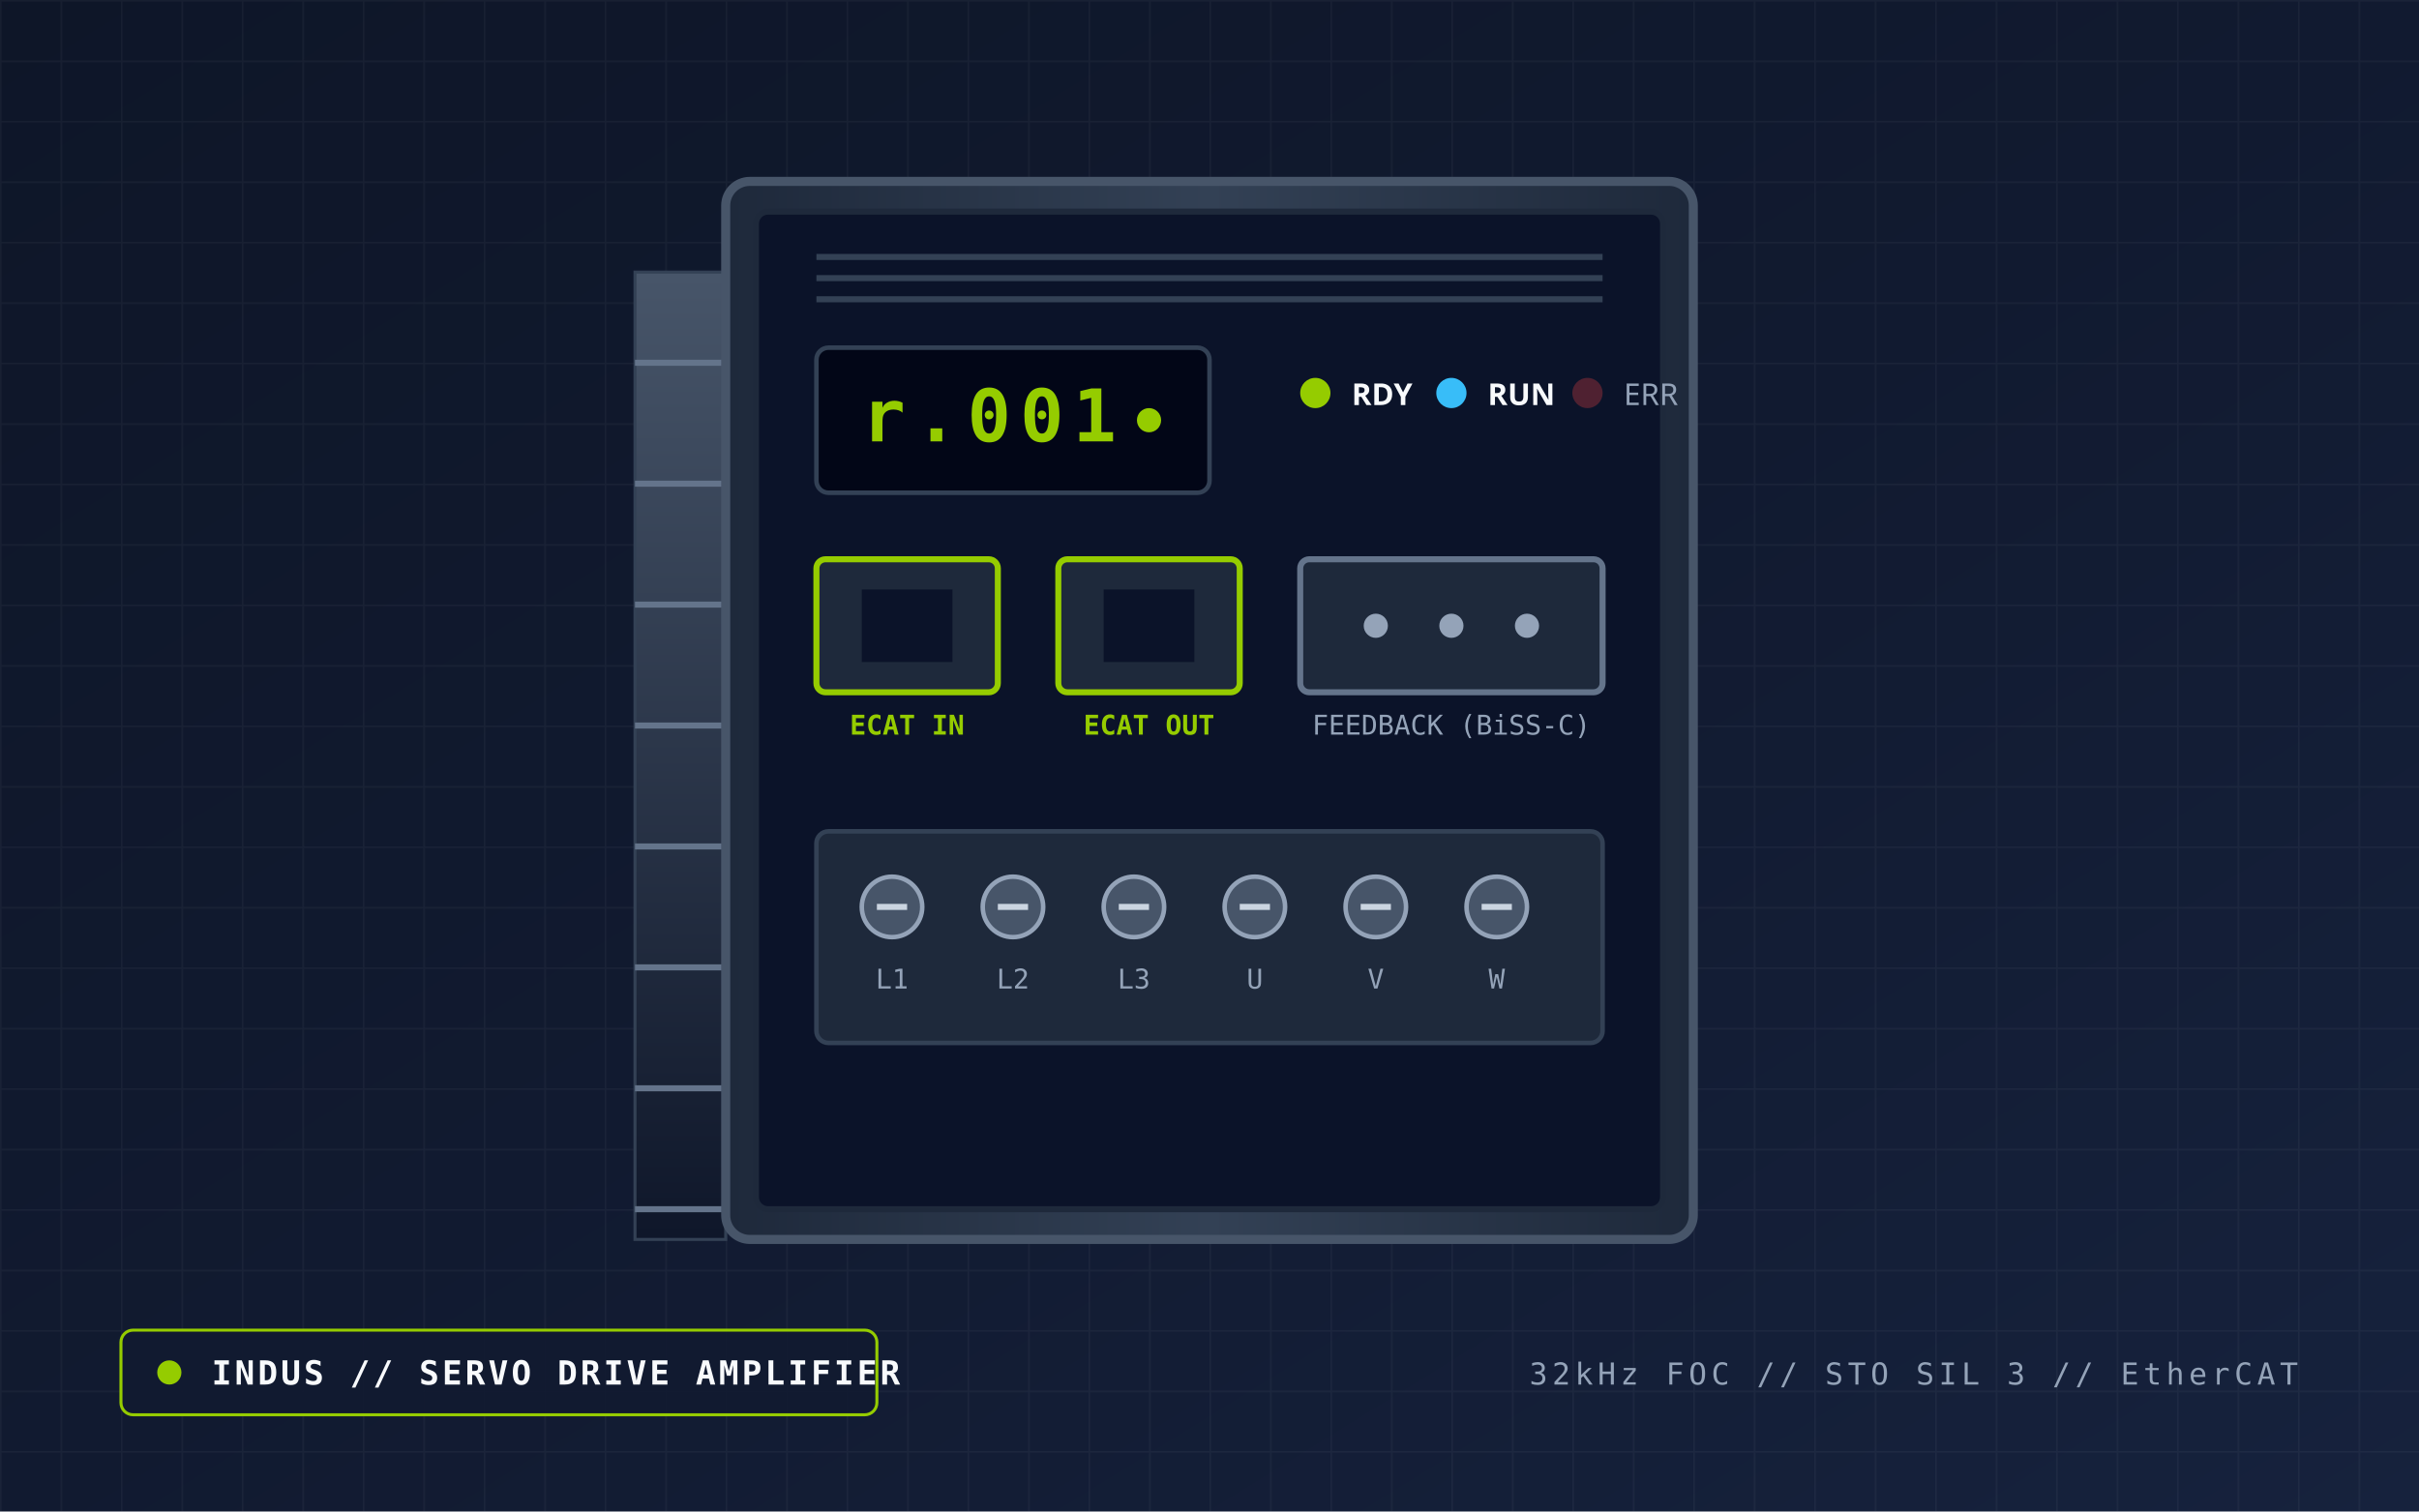
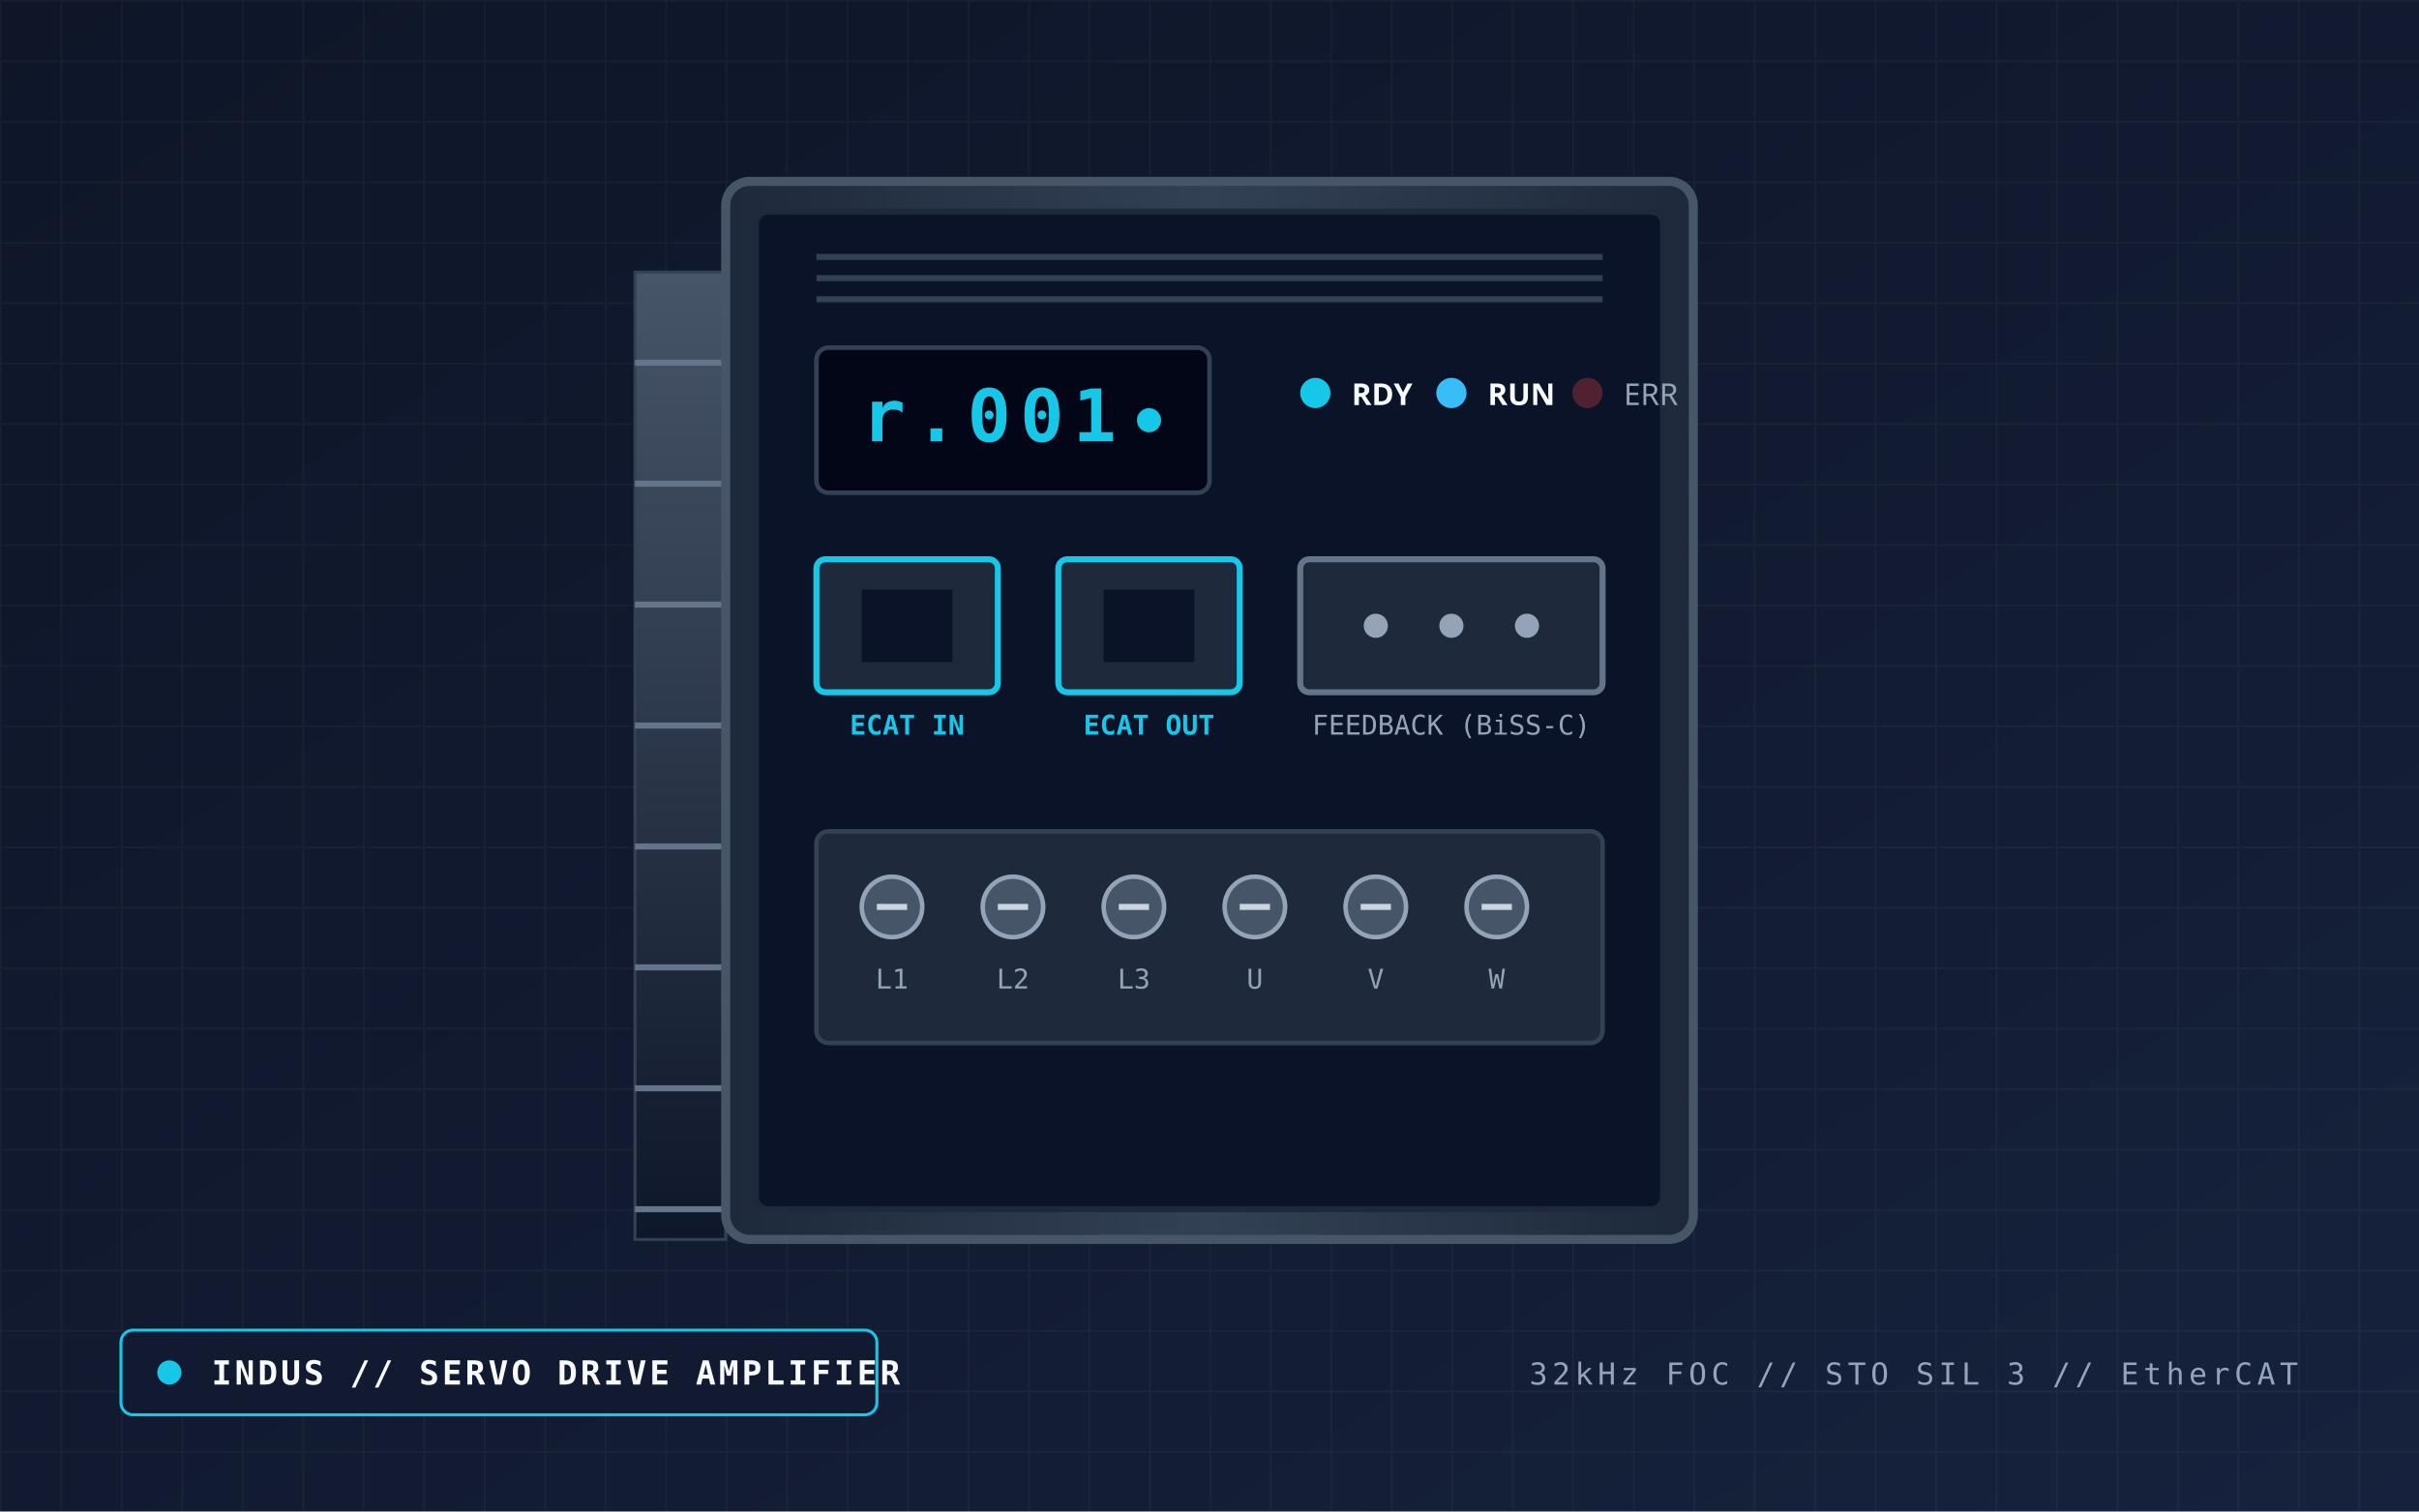
<svg xmlns="http://www.w3.org/2000/svg" viewBox="0 0 800 500" width="800" height="500">
  <defs>
    <linearGradient id="driveBg" x1="0%" y1="0%" x2="100%" y2="100%">
      <stop offset="0%" stop-color="#0E1628" />
      <stop offset="50%" stop-color="#111A30" />
      <stop offset="100%" stop-color="#16223D" />
    </linearGradient>
    <linearGradient id="chassisGrad" x1="0%" y1="0%" x2="100%" y2="0%">
      <stop offset="0%" stop-color="#1E293B" />
      <stop offset="50%" stop-color="#334155" />
      <stop offset="100%" stop-color="#1E293B" />
    </linearGradient>
    <linearGradient id="finGrad" x1="0%" y1="0%" x2="0%" y2="100%">
      <stop offset="0%" stop-color="#475569" />
      <stop offset="100%" stop-color="#0F172A" />
    </linearGradient>
    <pattern id="grid" width="20" height="20" patternUnits="userSpaceOnUse">
      <path d="M 20 0 L 0 0 0 20" fill="none" stroke="rgba(255,255,255,0.04)" stroke-width="1" />
    </pattern>
  </defs>
  <rect width="800" height="500" fill="url(#driveBg)" />
  <rect width="800" height="500" fill="url(#grid)" />
  <g transform="translate(240, 70)">
    <rect x="-30" y="20" width="30" height="320" fill="url(#finGrad)" stroke="#334155" stroke-width="1" />
    <line x1="-30" y1="50" x2="0" y2="50" stroke="#64748B" stroke-width="2" />
    <line x1="-30" y1="90" x2="0" y2="90" stroke="#64748B" stroke-width="2" />
    <line x1="-30" y1="130" x2="0" y2="130" stroke="#64748B" stroke-width="2" />
    <line x1="-30" y1="170" x2="0" y2="170" stroke="#64748B" stroke-width="2" />
    <line x1="-30" y1="210" x2="0" y2="210" stroke="#64748B" stroke-width="2" />
    <line x1="-30" y1="250" x2="0" y2="250" stroke="#64748B" stroke-width="2" />
    <line x1="-30" y1="290" x2="0" y2="290" stroke="#64748B" stroke-width="2" />
    <line x1="-30" y1="330" x2="0" y2="330" stroke="#64748B" stroke-width="2" />
  </g>
  <rect x="240" y="60" width="320" height="350" rx="8" fill="url(#chassisGrad)" stroke="#475569" stroke-width="3" />
  <rect x="250" y="70" width="300" height="330" rx="4" fill="#0B1329" stroke="#1E293B" stroke-width="2" />
  <g stroke="#334155" stroke-width="2">
    <line x1="270" y1="85" x2="530" y2="85" />
    <line x1="270" y1="92" x2="530" y2="92" />
    <line x1="270" y1="99" x2="530" y2="99" />
  </g>
  <rect x="270" y="115" width="130" height="48" rx="4" fill="#020617" stroke="#334155" stroke-width="1.5" />
-   <text x="285" y="146" fill="#95CC00" font-family="monospace" font-size="24" font-weight="bold" letter-spacing="3">r.001</text>
-   <circle cx="380" cy="139" r="4" fill="#95CC00" />
+   <text x="285" y="146" fill="#16C7E8" font-family="monospace" font-size="24" font-weight="bold" letter-spacing="3">r.001</text>
+   <circle cx="380" cy="139" r="4" fill="#16C7E8" />
  <g transform="translate(425, 120)">
-     <circle cx="10" cy="10" r="5" fill="#95CC00" />
+     <circle cx="10" cy="10" r="5" fill="#16C7E8" />
    <text x="22" y="14" fill="#F8FAFC" font-family="sans-serif" font-size="10" font-weight="bold">RDY</text>
    <circle cx="55" cy="10" r="5" fill="#38BDF8" />
    <text x="67" y="14" fill="#F8FAFC" font-family="sans-serif" font-size="10" font-weight="bold">RUN</text>
    <circle cx="100" cy="10" r="5" fill="#EF4444" opacity="0.3" />
    <text x="112" y="14" fill="#94A3B8" font-family="sans-serif" font-size="10">ERR</text>
  </g>
  <g transform="translate(270, 185)">
-     <rect x="0" y="0" width="60" height="44" rx="3" fill="#1E293B" stroke="#95CC00" stroke-width="2" />
+     <rect x="0" y="0" width="60" height="44" rx="3" fill="#1E293B" stroke="#16C7E8" stroke-width="2" />
    <rect x="15" y="10" width="30" height="24" fill="#0B1329" />
-     <text x="30" y="58" text-anchor="middle" fill="#95CC00" font-family="monospace" font-size="9" font-weight="bold">ECAT IN</text>
-     <rect x="80" y="0" width="60" height="44" rx="3" fill="#1E293B" stroke="#95CC00" stroke-width="2" />
+     <text x="30" y="58" text-anchor="middle" fill="#16C7E8" font-family="monospace" font-size="9" font-weight="bold">ECAT IN</text>
+     <rect x="80" y="0" width="60" height="44" rx="3" fill="#1E293B" stroke="#16C7E8" stroke-width="2" />
    <rect x="95" y="10" width="30" height="24" fill="#0B1329" />
-     <text x="110" y="58" text-anchor="middle" fill="#95CC00" font-family="monospace" font-size="9" font-weight="bold">ECAT OUT</text>
+     <text x="110" y="58" text-anchor="middle" fill="#16C7E8" font-family="monospace" font-size="9" font-weight="bold">ECAT OUT</text>
    <rect x="160" y="0" width="100" height="44" rx="3" fill="#1E293B" stroke="#64748B" stroke-width="2" />
    <circle cx="185" cy="22" r="4" fill="#94A3B8" />
    <circle cx="210" cy="22" r="4" fill="#94A3B8" />
    <circle cx="235" cy="22" r="4" fill="#94A3B8" />
    <text x="210" y="58" text-anchor="middle" fill="#94A3B8" font-family="monospace" font-size="9">FEEDBACK (BiSS-C)</text>
  </g>
  <g transform="translate(270, 275)">
    <rect x="0" y="0" width="260" height="70" rx="4" fill="#1E293B" stroke="#334155" stroke-width="1.5" />
    <g fill="#475569" stroke="#94A3B8" stroke-width="1.5">
      <circle cx="25" cy="25" r="10" />
      <circle cx="65" cy="25" r="10" />
      <circle cx="105" cy="25" r="10" />
      <circle cx="145" cy="25" r="10" />
      <circle cx="185" cy="25" r="10" />
      <circle cx="225" cy="25" r="10" />
    </g>
    <g stroke="#CBD5E1" stroke-width="2">
      <line x1="20" y1="25" x2="30" y2="25" />
      <line x1="60" y1="25" x2="70" y2="25" />
      <line x1="100" y1="25" x2="110" y2="25" />
      <line x1="140" y1="25" x2="150" y2="25" />
      <line x1="180" y1="25" x2="190" y2="25" />
      <line x1="220" y1="25" x2="230" y2="25" />
    </g>
    <g fill="#94A3B8" font-family="monospace" font-size="9" text-anchor="middle">
      <text x="25" y="52">L1</text>
      <text x="65" y="52">L2</text>
      <text x="105" y="52">L3</text>
      <text x="145" y="52">U</text>
      <text x="185" y="52">V</text>
      <text x="225" y="52">W</text>
    </g>
  </g>
  <g transform="translate(40, 440)">
-     <rect width="250" height="28" rx="4" fill="rgba(17,26,48,0.9)" stroke="#95CC00" stroke-width="1" />
-     <circle cx="16" cy="14" r="4" fill="#95CC00" />
+     <rect width="250" height="28" rx="4" fill="rgba(17,26,48,0.9)" stroke="#16C7E8" stroke-width="1" />
+     <circle cx="16" cy="14" r="4" fill="#16C7E8" />
    <text x="30" y="18" fill="#F8FAFC" font-family="monospace" font-size="11" font-weight="bold" letter-spacing="1">INDUS // SERVO DRIVE AMPLIFIER</text>
  </g>
  <g transform="translate(520, 440)">
    <text x="240" y="18" text-anchor="end" fill="#94A3B8" font-family="monospace" font-size="10" letter-spacing="1.5">32kHz FOC // STO SIL 3 // EtherCAT</text>
  </g>
</svg>
